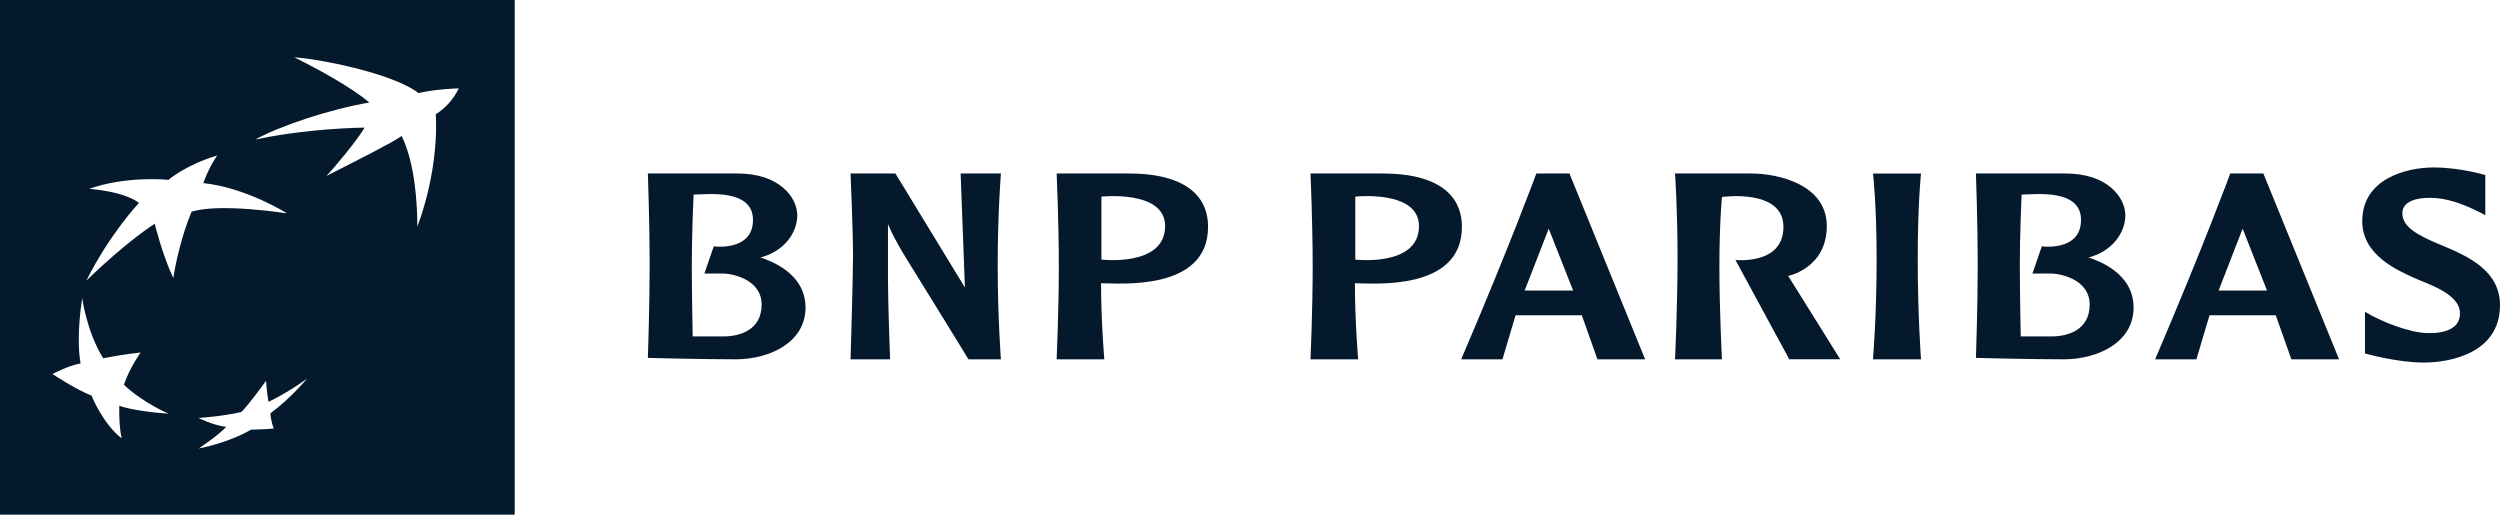
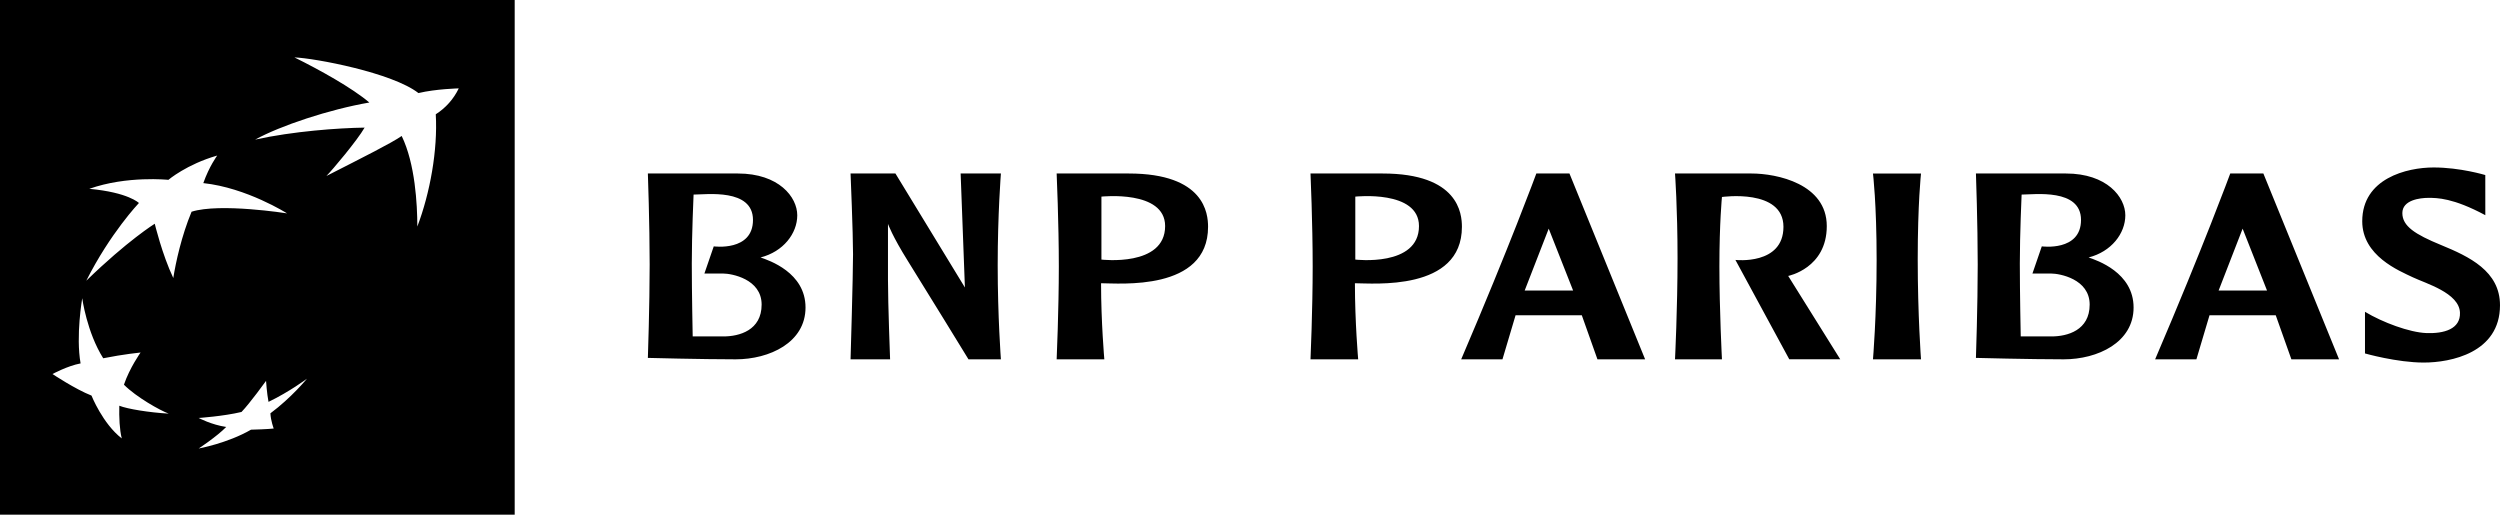
- <svg xmlns="http://www.w3.org/2000/svg" version="1.1" id="Layer_1" x="0" y="0" viewBox="0 0 96.543 19.876" xml:space="preserve">
-   <style>
-     .st0{fill:#05192d}
-   </style>
-   <path class="st0" d="M27.939 12.992H26.75s-.035-1.683-.035-2.815c0-1.131.069-2.663.069-2.663.487 0 2.294-.248 2.294.979 0 1.228-1.515 1.021-1.515 1.021l-.361 1.049h.723c.32 0 1.487.207 1.487 1.2s-.862 1.229-1.473 1.229zm1.431-3.05c.876-.221 1.418-.925 1.418-1.628S30.079 6.7 28.494 6.7h-3.475s.069 1.932.069 3.519c0 1.587-.069 3.602-.069 3.602s2.085.055 3.391.055 2.697-.648 2.697-2.001c.001-1.353-1.417-1.822-1.737-1.933zm49.854 3.05h-1.189S78 11.309 78 10.177c0-1.131.069-2.663.069-2.663.487 0 2.294-.248 2.294.979 0 1.228-1.515 1.021-1.515 1.021l-.361 1.049h.723c.32 0 1.487.207 1.487 1.2s-.861 1.229-1.473 1.229zm1.432-3.05c.876-.221 1.418-.925 1.418-1.628S81.365 6.7 79.78 6.7h-3.475s.069 1.932.069 3.519c0 1.587-.069 3.602-.069 3.602s2.085.055 3.391.055c1.307 0 2.697-.648 2.697-2.001 0-1.353-1.418-1.822-1.737-1.933zM32.846 6.7s.096 2.291.096 3.119c0 .828-.096 4.057-.096 4.057h1.527s-.082-2.139-.082-3.077V8.646s.165.469.77 1.435c.605.966 2.339 3.795 2.339 3.795h1.252s-.124-1.663-.124-3.633.124-3.543.124-3.543h-1.555l.165 4.402L34.579 6.7h-1.733zm9.688 3.324V7.593s2.46-.267 2.46 1.138c-.001 1.588-2.46 1.293-2.46 1.293zM43.588 6.7h-2.783s.084 1.912.084 3.588c0 1.676-.084 3.588-.084 3.588h1.841s-.126-1.434-.126-2.938c.689 0 4.132.323 4.132-2.178 0-.507-.127-2.06-3.064-2.06zm8.75 3.324V7.593s2.459-.267 2.459 1.138c0 1.588-2.459 1.293-2.459 1.293zM53.391 6.7h-2.783s.084 1.912.084 3.588c0 1.676-.084 3.588-.084 3.588h1.841s-.126-1.434-.126-2.938c.688 0 4.132.323 4.132-2.178 0-.507-.126-2.06-3.064-2.06zm5.488 4.519.928-2.389.942 2.389h-1.87zM60.608 6.7h-1.279s-1.025 2.791-2.902 7.176h1.594l.506-1.701h2.558l.604 1.701h1.841L60.608 6.7zm25.069 4.519.927-2.389.942 2.389h-1.869zM87.405 6.7h-1.279s-1.025 2.791-2.901 7.176h1.594l.506-1.701h2.558l.604 1.701h1.841L87.405 6.7zm-22.721 0s.098 1.315.098 3.268c0 1.954-.098 3.908-.098 3.908h1.813s-.099-1.905-.099-3.588.099-2.681.099-2.681 2.375-.338 2.375 1.152-1.855 1.279-1.855 1.279l2.08 3.837h1.968l-2.01-3.219s1.49-.295 1.49-1.925c0-1.631-1.925-2.031-2.909-2.031h-2.952zm7.645 0s.141 1.146.141 3.339c0 2.192-.141 3.837-.141 3.837h1.855s-.127-1.715-.127-3.865c0-2.15.127-3.31.127-3.31h-1.855zm23.646.06s-.962-.293-1.995-.293c-1.033 0-2.757.422-2.757 2.077 0 1.335 1.419 1.91 1.955 2.165.5.239 1.788.602 1.819 1.362.026.64-.623.817-1.299.791-.649-.025-1.688-.411-2.369-.821v1.608s1.232.352 2.27.352 2.944-.374 2.944-2.214c0-1.317-1.188-1.878-2.281-2.327-1.002-.411-1.49-.728-1.49-1.232 0-.505.68-.587 1.009-.587.329 0 .951 0 2.195.669l-.001-1.55zM16.828 4.413c.08 1.38-.221 3.044-.712 4.335 0-.857-.084-2.429-.604-3.497-.407.281-1.447.801-2.907 1.545.225-.225 1.194-1.376 1.475-1.868-1.011.014-2.767.141-4.227.463.969-.534 2.865-1.166 4.41-1.432-.66-.562-1.924-1.264-2.893-1.742.786.028 3.778.59 4.789 1.377.675-.161 1.557-.181 1.557-.181a2.428 2.428 0 0 1-.888 1zm-6.386 11.548c.014.29.128.587.128.587s-.229.029-.876.045c-.912.526-2.022.727-2.022.727s.706-.464 1.064-.832c-.569-.084-1.064-.347-1.064-.347s.955-.065 1.654-.232c.326-.337.948-1.201.948-1.201s.032.485.095.811c.811-.39 1.485-.895 1.485-.895s-.598.733-1.412 1.337zm-3.75-5.225c-.431-.906-.716-2.096-.716-2.096s-1.053.653-2.644 2.201c.927-1.843 2.033-3.002 2.033-3.002s-.411-.41-1.917-.547c1.454-.516 3.055-.347 3.055-.347s.706-.6 1.885-.938c0 0-.306.411-.537 1.064 1.675.179 3.234 1.169 3.234 1.169s-2.591-.411-3.687-.064c-.39.938-.611 1.96-.706 2.56zm-1.99 6.194c-.737-.569-1.169-1.654-1.169-1.654-.621-.242-1.506-.832-1.506-.832s.579-.316 1.085-.41c-.189-1.064.063-2.517.063-2.517s.179 1.316.811 2.318c.79-.158 1.443-.222 1.443-.222s-.421.59-.643 1.243c.484.485 1.39.99 1.728 1.117-.748-.042-1.591-.179-1.907-.305-.011.45.01.925.095 1.262zM0 0v19.876h19.876V0H0z" />
+ <svg xmlns="http://www.w3.org/2000/svg" version="1.1" viewBox="0 0 96.543 19.876" xml:space="preserve">
+   <path fill="#000" d="M27.939 12.992H26.75s-.035-1.683-.035-2.815c0-1.131.069-2.663.069-2.663.487 0 2.294-.248 2.294.979 0 1.228-1.515 1.021-1.515 1.021l-.361 1.049h.723c.32 0 1.487.207 1.487 1.2s-.862 1.229-1.473 1.229zm1.431-3.05c.876-.221 1.418-.925 1.418-1.628S30.079 6.7 28.494 6.7h-3.475s.069 1.932.069 3.519c0 1.587-.069 3.602-.069 3.602s2.085.055 3.391.055 2.697-.648 2.697-2.001c.001-1.353-1.417-1.822-1.737-1.933zm49.854 3.05h-1.189S78 11.309 78 10.177c0-1.131.069-2.663.069-2.663.487 0 2.294-.248 2.294.979 0 1.228-1.515 1.021-1.515 1.021l-.361 1.049h.723c.32 0 1.487.207 1.487 1.2s-.861 1.229-1.473 1.229zm1.432-3.05c.876-.221 1.418-.925 1.418-1.628S81.365 6.7 79.78 6.7h-3.475s.069 1.932.069 3.519c0 1.587-.069 3.602-.069 3.602s2.085.055 3.391.055c1.307 0 2.697-.648 2.697-2.001 0-1.353-1.418-1.822-1.737-1.933zM32.846 6.7s.096 2.291.096 3.119c0 .828-.096 4.057-.096 4.057h1.527s-.082-2.139-.082-3.077V8.646s.165.469.77 1.435c.605.966 2.339 3.795 2.339 3.795h1.252s-.124-1.663-.124-3.633.124-3.543.124-3.543h-1.555l.165 4.402L34.579 6.7h-1.733zm9.688 3.324V7.593s2.46-.267 2.46 1.138c-.001 1.588-2.46 1.293-2.46 1.293zM43.588 6.7h-2.783s.084 1.912.084 3.588c0 1.676-.084 3.588-.084 3.588h1.841s-.126-1.434-.126-2.938c.689 0 4.132.323 4.132-2.178 0-.507-.127-2.06-3.064-2.06zm8.75 3.324V7.593s2.459-.267 2.459 1.138c0 1.588-2.459 1.293-2.459 1.293zM53.391 6.7h-2.783s.084 1.912.084 3.588c0 1.676-.084 3.588-.084 3.588h1.841s-.126-1.434-.126-2.938c.688 0 4.132.323 4.132-2.178 0-.507-.126-2.06-3.064-2.06zm5.488 4.519.928-2.389.942 2.389h-1.87zM60.608 6.7h-1.279s-1.025 2.791-2.902 7.176h1.594l.506-1.701h2.558l.604 1.701h1.841L60.608 6.7zm25.069 4.519.927-2.389.942 2.389h-1.869zM87.405 6.7h-1.279s-1.025 2.791-2.901 7.176h1.594l.506-1.701h2.558l.604 1.701h1.841L87.405 6.7zm-22.721 0s.098 1.315.098 3.268c0 1.954-.098 3.908-.098 3.908h1.813s-.099-1.905-.099-3.588.099-2.681.099-2.681 2.375-.338 2.375 1.152-1.855 1.279-1.855 1.279l2.08 3.837h1.968l-2.01-3.219s1.49-.295 1.49-1.925c0-1.631-1.925-2.031-2.909-2.031h-2.952zm7.645 0s.141 1.146.141 3.339c0 2.192-.141 3.837-.141 3.837h1.855s-.127-1.715-.127-3.865c0-2.15.127-3.31.127-3.31h-1.855zm23.646.06s-.962-.293-1.995-.293c-1.033 0-2.757.422-2.757 2.077 0 1.335 1.419 1.91 1.955 2.165.5.239 1.788.602 1.819 1.362.026.64-.623.817-1.299.791-.649-.025-1.688-.411-2.369-.821v1.608s1.232.352 2.27.352 2.944-.374 2.944-2.214c0-1.317-1.188-1.878-2.281-2.327-1.002-.411-1.49-.728-1.49-1.232 0-.505.68-.587 1.009-.587.329 0 .951 0 2.195.669l-.001-1.55zM16.828 4.413c.08 1.38-.221 3.044-.712 4.335 0-.857-.084-2.429-.604-3.497-.407.281-1.447.801-2.907 1.545.225-.225 1.194-1.376 1.475-1.868-1.011.014-2.767.141-4.227.463.969-.534 2.865-1.166 4.41-1.432-.66-.562-1.924-1.264-2.893-1.742.786.028 3.778.59 4.789 1.377.675-.161 1.557-.181 1.557-.181a2.428 2.428 0 0 1-.888 1zm-6.386 11.548c.014.29.128.587.128.587s-.229.029-.876.045c-.912.526-2.022.727-2.022.727s.706-.464 1.064-.832c-.569-.084-1.064-.347-1.064-.347s.955-.065 1.654-.232c.326-.337.948-1.201.948-1.201s.032.485.095.811c.811-.39 1.485-.895 1.485-.895s-.598.733-1.412 1.337zm-3.75-5.225c-.431-.906-.716-2.096-.716-2.096s-1.053.653-2.644 2.201c.927-1.843 2.033-3.002 2.033-3.002s-.411-.41-1.917-.547c1.454-.516 3.055-.347 3.055-.347s.706-.6 1.885-.938c0 0-.306.411-.537 1.064 1.675.179 3.234 1.169 3.234 1.169s-2.591-.411-3.687-.064c-.39.938-.611 1.96-.706 2.56zm-1.99 6.194c-.737-.569-1.169-1.654-1.169-1.654-.621-.242-1.506-.832-1.506-.832s.579-.316 1.085-.41c-.189-1.064.063-2.517.063-2.517s.179 1.316.811 2.318c.79-.158 1.443-.222 1.443-.222s-.421.59-.643 1.243c.484.485 1.39.99 1.728 1.117-.748-.042-1.591-.179-1.907-.305-.011.45.01.925.095 1.262zM0 0v19.876h19.876V0H0z" />
</svg>
